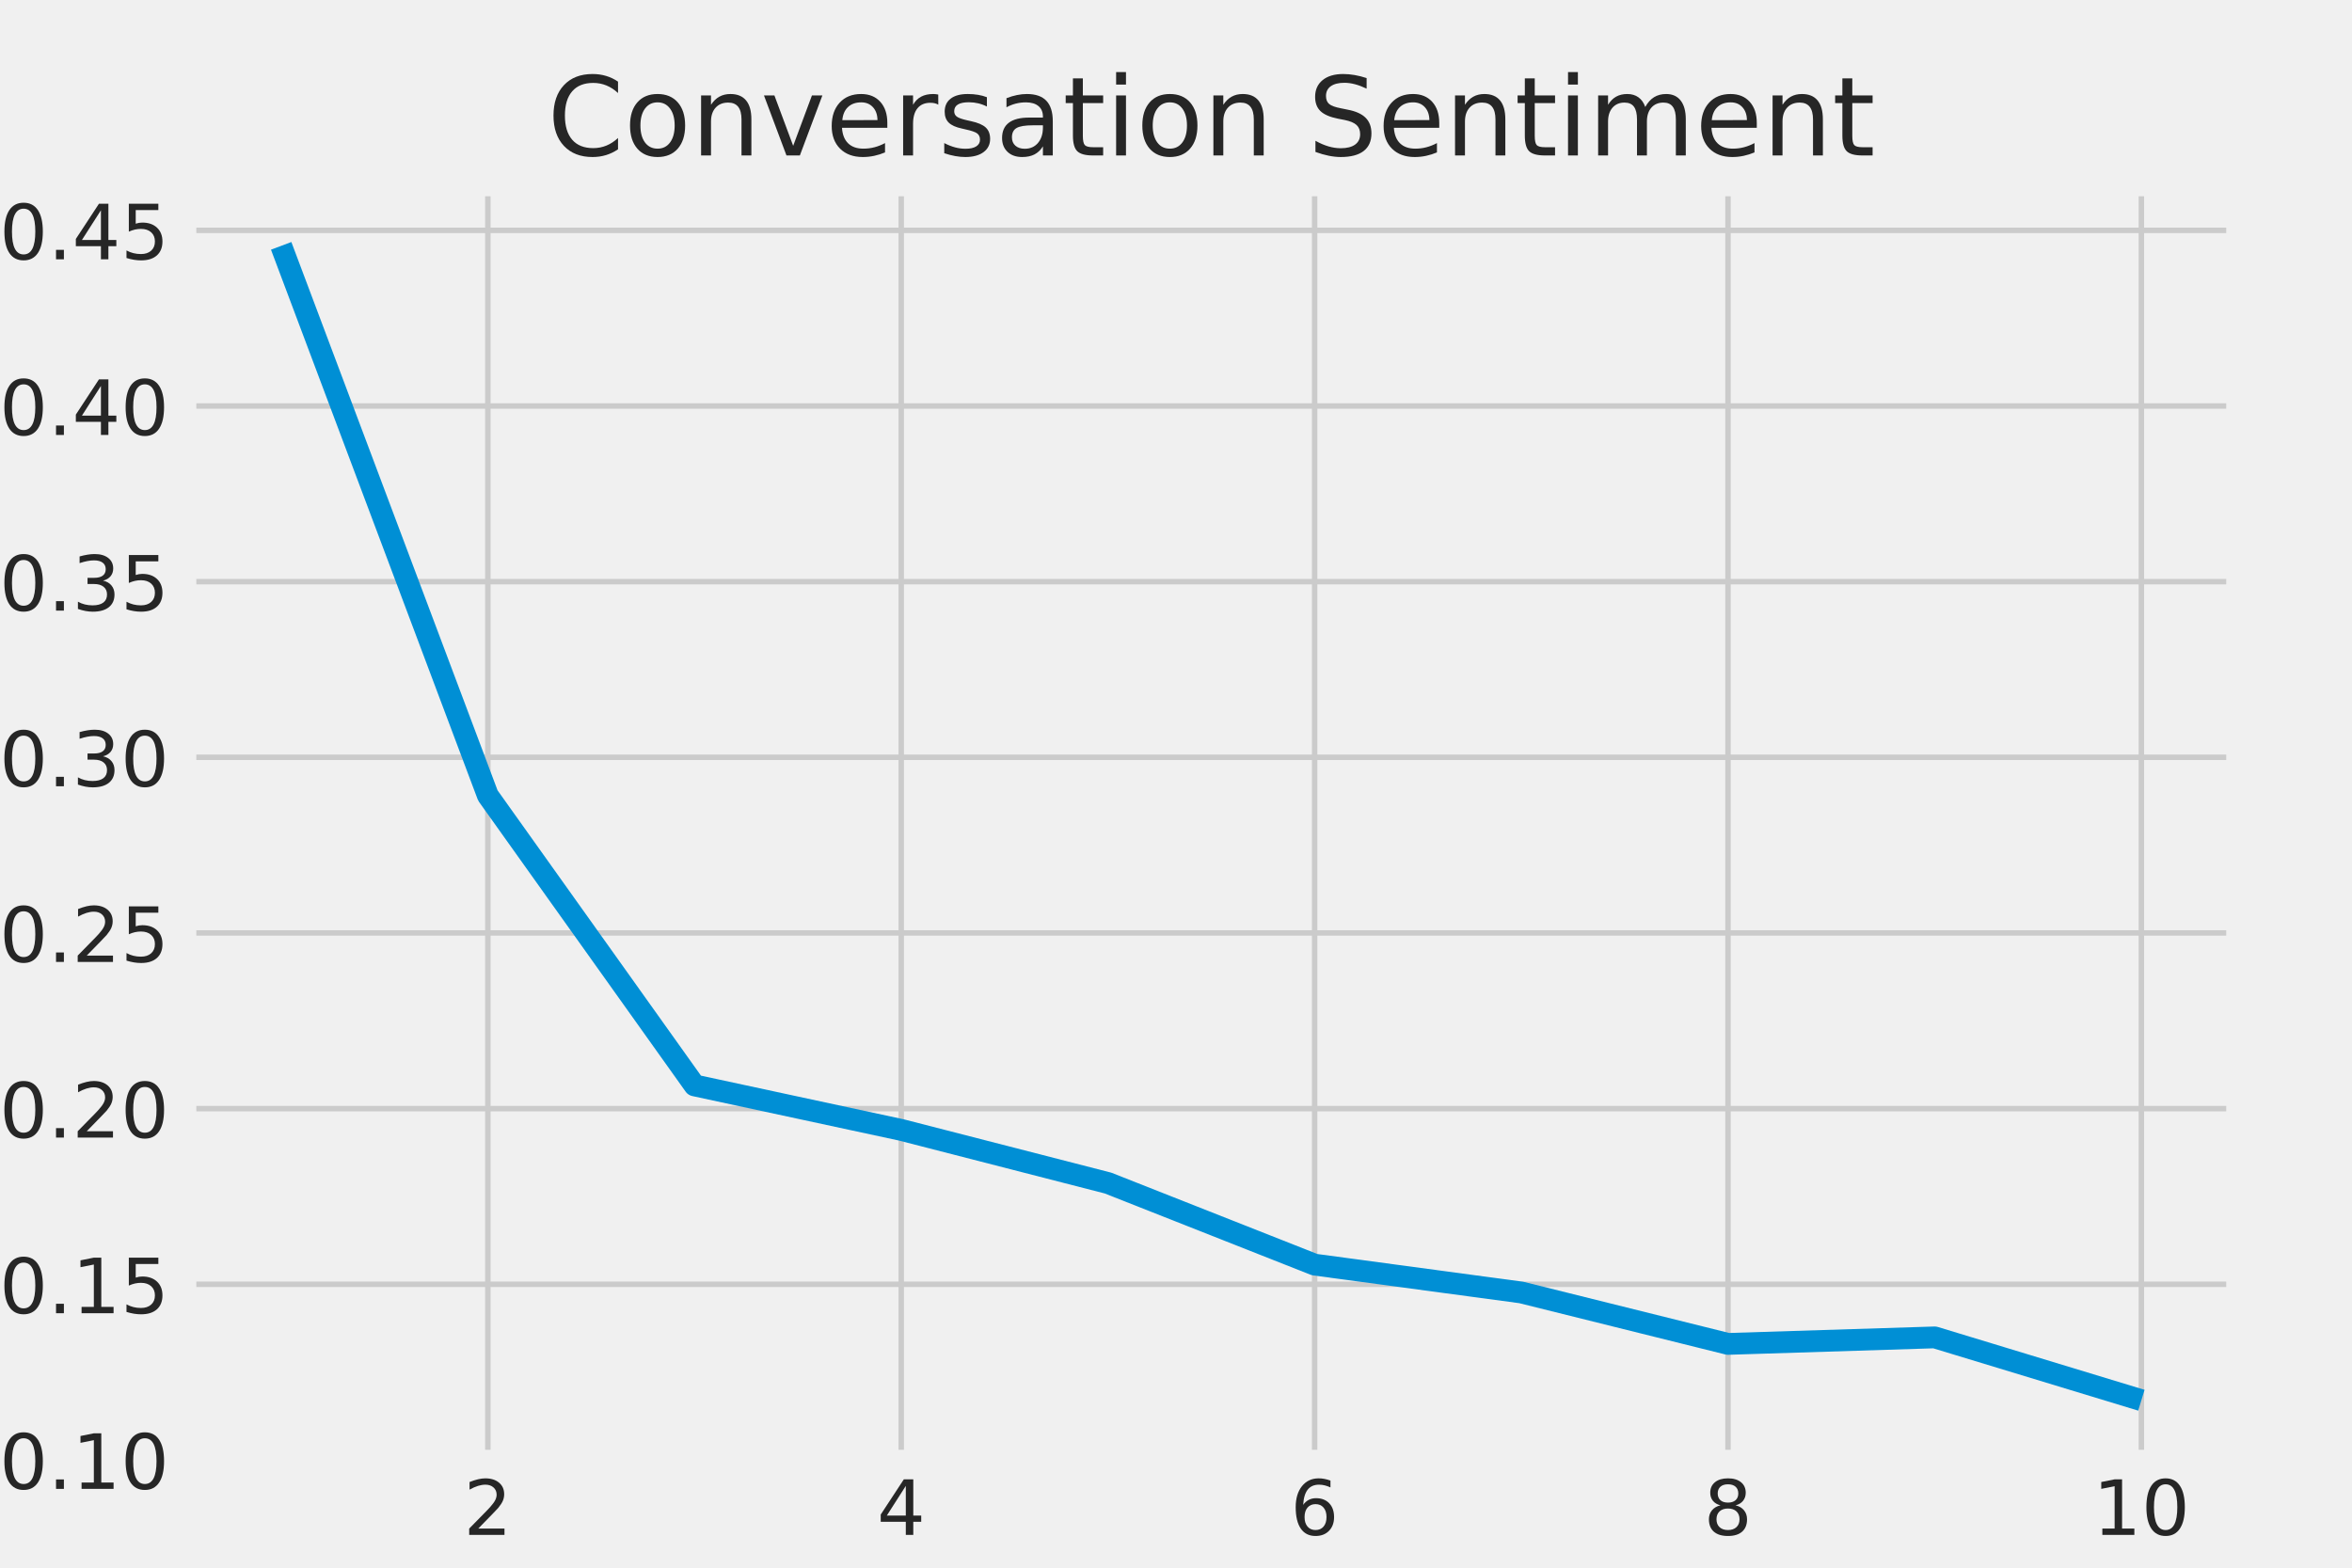
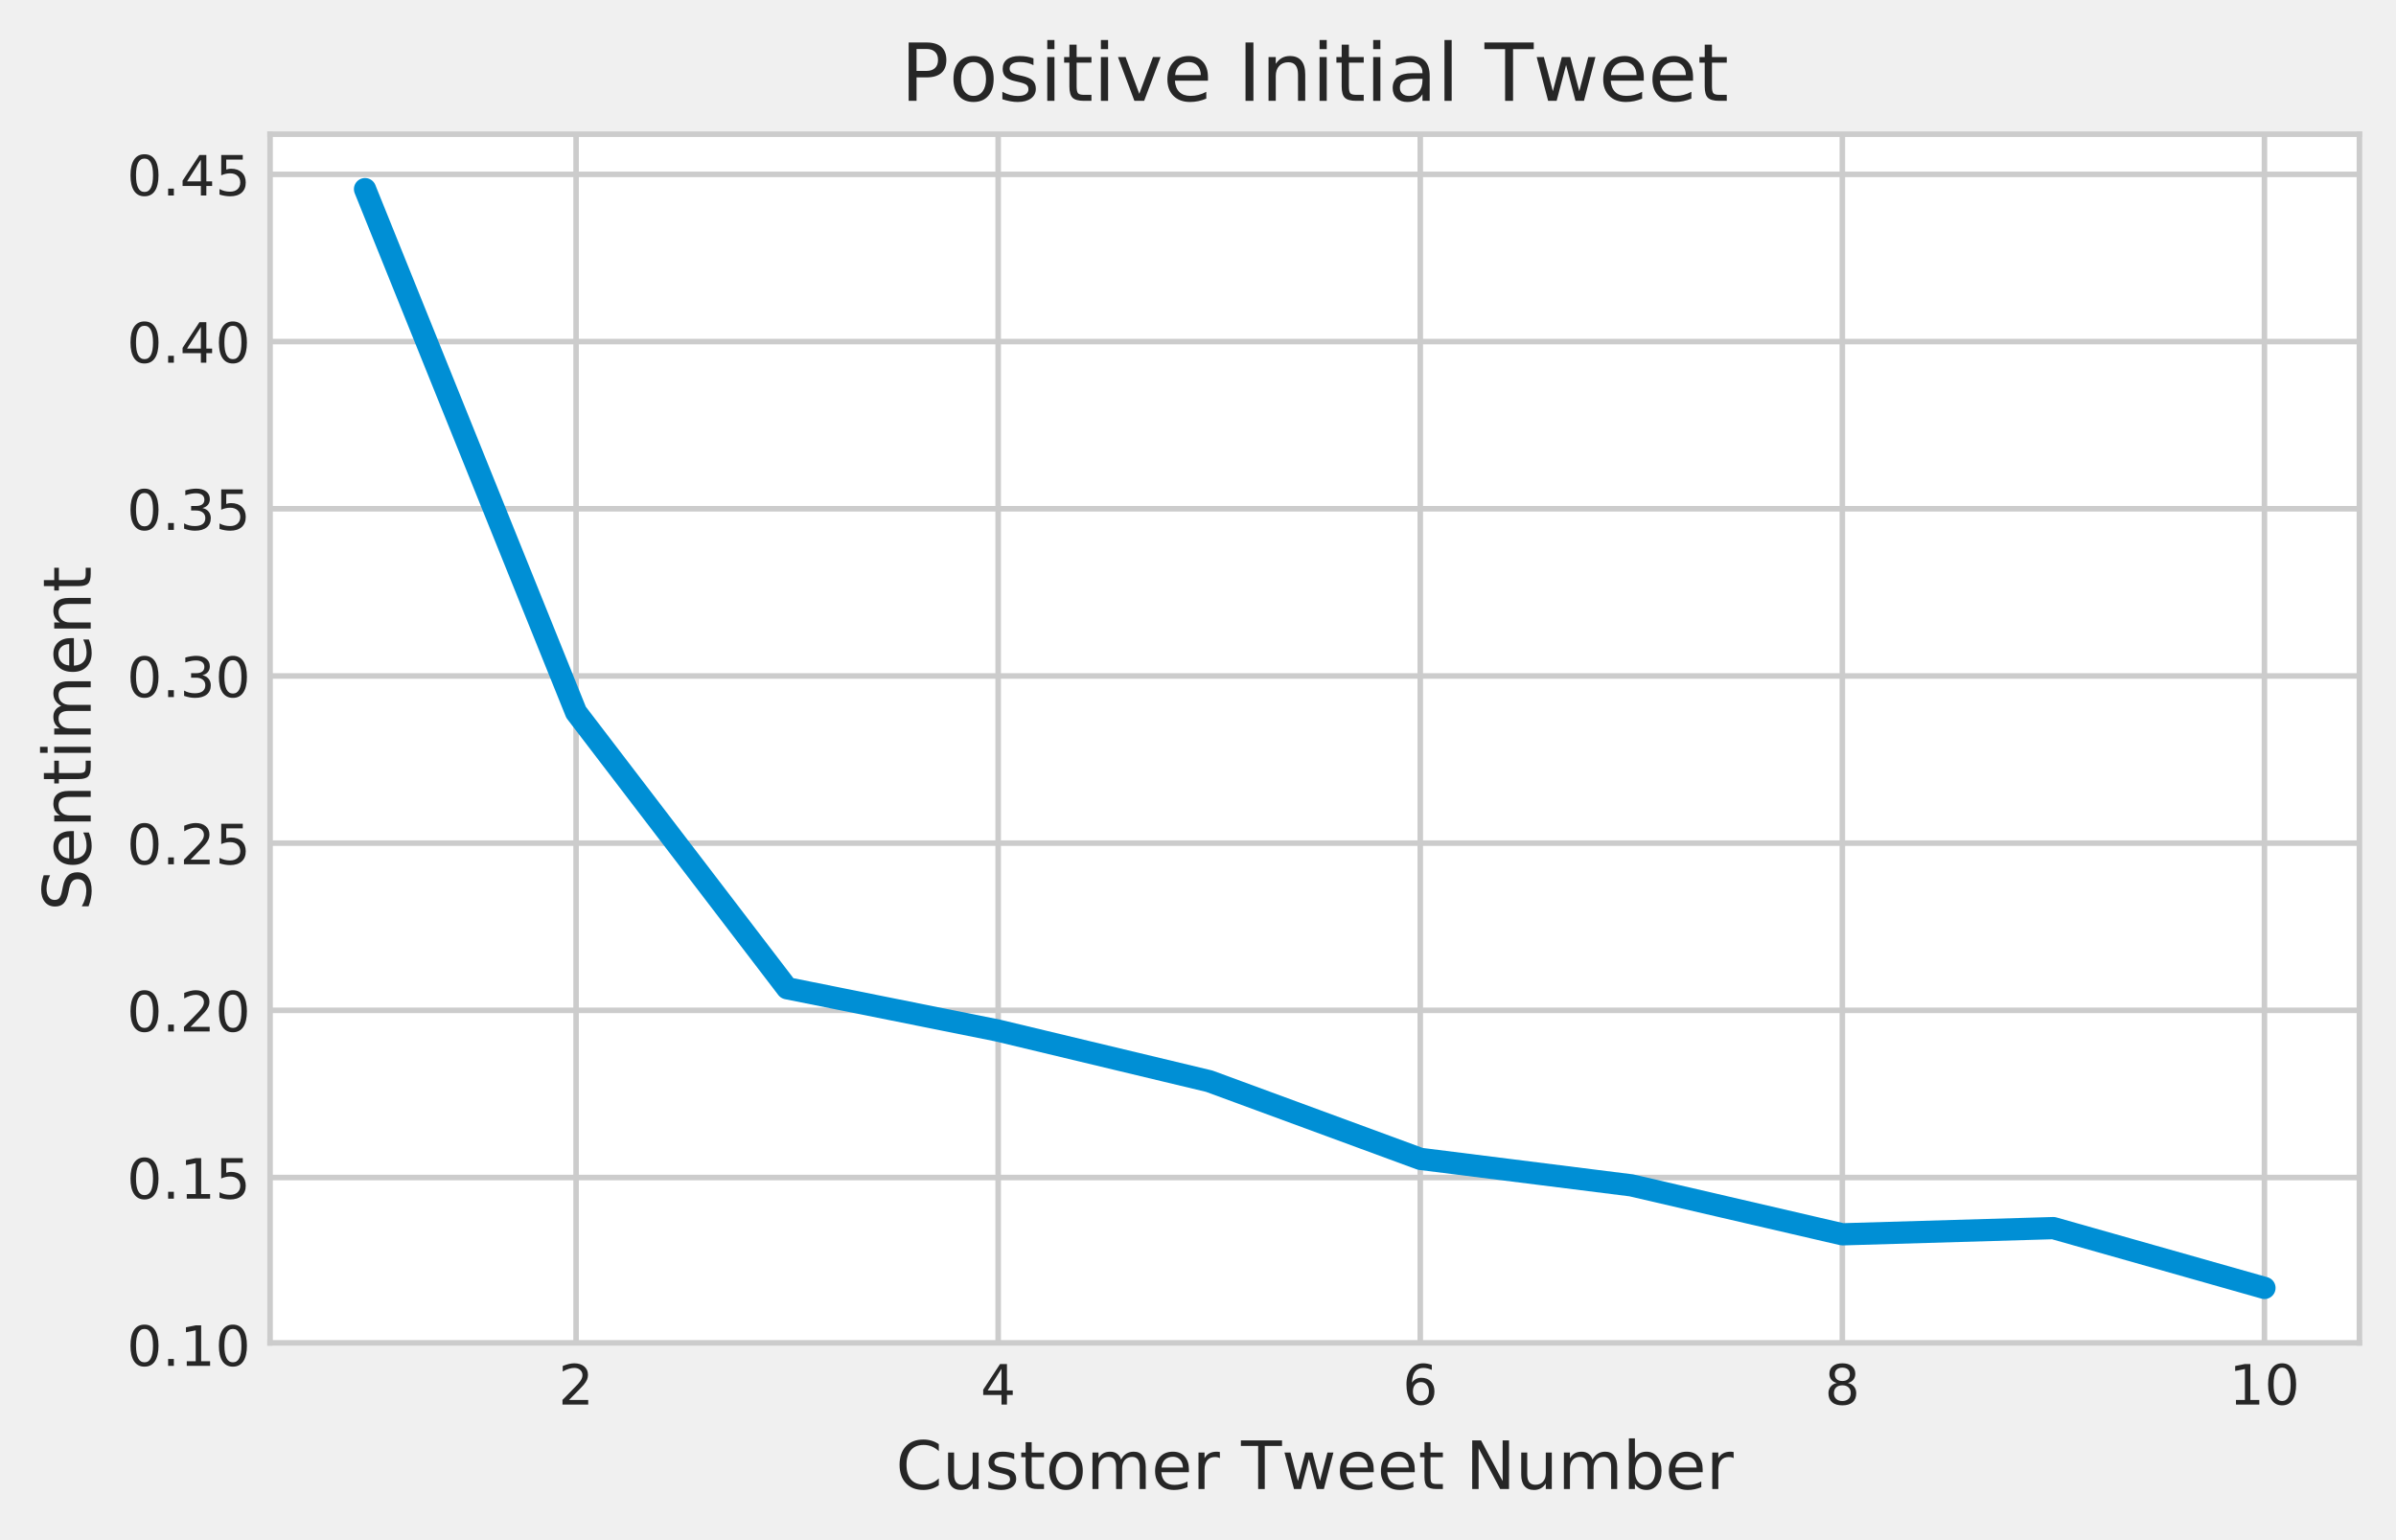
- <svg xmlns="http://www.w3.org/2000/svg" xmlns:xlink="http://www.w3.org/1999/xlink" height="288pt" version="1.1" viewBox="0 0 432 288" width="432pt">
+ <svg xmlns="http://www.w3.org/2000/svg" xmlns:xlink="http://www.w3.org/1999/xlink" height="277pt" version="1.1" viewBox="0 0 431 277" width="431pt">
  <defs>
    <style type="text/css">
*{stroke-linecap:butt;stroke-linejoin:round;}
  </style>
  </defs>
  <g id="figure_1">
    <g id="patch_1">
-       <path d="M 0 288  L 432 288  L 432 0  L 0 0  z " style="fill:#f0f0f0;" />
+       <path d="M 0 277.574  L 431.619 277.574  L 431.619 0  L 0 0  z " style="fill:#f0f0f0;" />
    </g>
    <g id="axes_1">
      <g id="patch_2">
-         <path d="M 34.56 267.84  L 410.4 267.84  L 410.4 34.56  L 34.56 34.56  z " style="fill:#f0f0f0;" />
+         <path d="M 48.579 241.582  L 424.419 241.582  L 424.419 24.142  L 48.579 24.142  z " style="fill:#ffffff;" />
      </g>
      <g id="matplotlib.axis_1">
        <g id="xtick_1">
          <g id="line2d_1">
-             <path clip-path="url(#pa20e34d460)" d="M 89.607 267.84  L 89.607 34.56  " style="fill:none;stroke:#cbcbcb;" />
+             <path clip-path="url(#p6f515c29f2)" d="M 103.627 241.582  L 103.627 24.142  " style="fill:none;stroke:#cccccc;stroke-linecap:round;" />
          </g>
          <g id="line2d_2" />
          <g id="text_1">
            <defs>
              <path d="M 19.188 8.297  L 53.609 8.297  L 53.609 0  L 7.328 0  L 7.328 8.297  Q 12.938 14.109 22.625 23.891  Q 32.328 33.688 34.812 36.531  Q 39.547 41.844 41.422 45.531  Q 43.312 49.219 43.312 52.781  Q 43.312 58.594 39.234 62.25  Q 35.156 65.922 28.609 65.922  Q 23.969 65.922 18.812 64.312  Q 13.672 62.703 7.812 59.422  L 7.812 69.391  Q 13.766 71.781 18.938 73  Q 24.125 74.219 28.422 74.219  Q 39.75 74.219 46.484 68.547  Q 53.219 62.891 53.219 53.422  Q 53.219 48.922 51.531 44.891  Q 49.859 40.875 45.406 35.406  Q 44.188 33.984 37.641 27.219  Q 31.109 20.453 19.188 8.297  z " id="DejaVuSans-32" />
            </defs>
-             <g style="fill:#262626;" transform="translate(85.15352 281.9778)scale(0.14 -0.14)">
+             <g style="fill:#262626;" transform="translate(100.4454 252.6802)scale(0.1 -0.1)">
              <use xlink:href="#DejaVuSans-32" />
            </g>
          </g>
        </g>
        <g id="xtick_2">
          <g id="line2d_3">
-             <path clip-path="url(#pa20e34d460)" d="M 165.535 267.84  L 165.535 34.56  " style="fill:none;stroke:#cbcbcb;" />
+             <path clip-path="url(#p6f515c29f2)" d="M 179.554 241.582  L 179.554 24.142  " style="fill:none;stroke:#cccccc;stroke-linecap:round;" />
          </g>
          <g id="line2d_4" />
          <g id="text_2">
            <defs>
              <path d="M 37.797 64.312  L 12.891 25.391  L 37.797 25.391  z M 35.203 72.906  L 47.609 72.906  L 47.609 25.391  L 58.016 25.391  L 58.016 17.188  L 47.609 17.188  L 47.609 0  L 37.797 0  L 37.797 17.188  L 4.891 17.188  L 4.891 26.703  z " id="DejaVuSans-34" />
            </defs>
-             <g style="fill:#262626;" transform="translate(161.0808 281.9778)scale(0.14 -0.14)">
+             <g style="fill:#262626;" transform="translate(176.3727 252.6802)scale(0.1 -0.1)">
              <use xlink:href="#DejaVuSans-34" />
            </g>
          </g>
        </g>
        <g id="xtick_3">
          <g id="line2d_5">
-             <path clip-path="url(#pa20e34d460)" d="M 241.462 267.84  L 241.462 34.56  " style="fill:none;stroke:#cbcbcb;" />
+             <path clip-path="url(#p6f515c29f2)" d="M 255.481 241.582  L 255.481 24.142  " style="fill:none;stroke:#cccccc;stroke-linecap:round;" />
          </g>
          <g id="line2d_6" />
          <g id="text_3">
            <defs>
              <path d="M 33.016 40.375  Q 26.375 40.375 22.484 35.828  Q 18.609 31.297 18.609 23.391  Q 18.609 15.531 22.484 10.953  Q 26.375 6.391 33.016 6.391  Q 39.656 6.391 43.531 10.953  Q 47.406 15.531 47.406 23.391  Q 47.406 31.297 43.531 35.828  Q 39.656 40.375 33.016 40.375  z M 52.594 71.297  L 52.594 62.312  Q 48.875 64.062 45.094 64.984  Q 41.312 65.922 37.594 65.922  Q 27.828 65.922 22.672 59.328  Q 17.531 52.734 16.797 39.406  Q 19.672 43.656 24.016 45.922  Q 28.375 48.188 33.594 48.188  Q 44.578 48.188 50.953 41.516  Q 57.328 34.859 57.328 23.391  Q 57.328 12.156 50.688 5.359  Q 44.047 -1.422 33.016 -1.422  Q 20.359 -1.422 13.672 8.266  Q 6.984 17.969 6.984 36.375  Q 6.984 53.656 15.188 63.938  Q 23.391 74.219 37.203 74.219  Q 40.922 74.219 44.703 73.484  Q 48.484 72.75 52.594 71.297  z " id="DejaVuSans-36" />
            </defs>
-             <g style="fill:#262626;" transform="translate(237.0081 281.9778)scale(0.14 -0.14)">
+             <g style="fill:#262626;" transform="translate(252.2999 252.6802)scale(0.1 -0.1)">
              <use xlink:href="#DejaVuSans-36" />
            </g>
          </g>
        </g>
        <g id="xtick_4">
          <g id="line2d_7">
-             <path clip-path="url(#pa20e34d460)" d="M 317.389 267.84  L 317.389 34.56  " style="fill:none;stroke:#cbcbcb;" />
+             <path clip-path="url(#p6f515c29f2)" d="M 331.408 241.582  L 331.408 24.142  " style="fill:none;stroke:#cccccc;stroke-linecap:round;" />
          </g>
          <g id="line2d_8" />
          <g id="text_4">
            <defs>
              <path d="M 31.781 34.625  Q 24.75 34.625 20.719 30.859  Q 16.703 27.094 16.703 20.516  Q 16.703 13.922 20.719 10.156  Q 24.75 6.391 31.781 6.391  Q 38.812 6.391 42.859 10.172  Q 46.922 13.969 46.922 20.516  Q 46.922 27.094 42.891 30.859  Q 38.875 34.625 31.781 34.625  z M 21.922 38.812  Q 15.578 40.375 12.031 44.719  Q 8.5 49.078 8.5 55.328  Q 8.5 64.062 14.719 69.141  Q 20.953 74.219 31.781 74.219  Q 42.672 74.219 48.875 69.141  Q 55.078 64.062 55.078 55.328  Q 55.078 49.078 51.531 44.719  Q 48 40.375 41.703 38.812  Q 48.828 37.156 52.797 32.312  Q 56.781 27.484 56.781 20.516  Q 56.781 9.906 50.312 4.234  Q 43.844 -1.422 31.781 -1.422  Q 19.734 -1.422 13.25 4.234  Q 6.781 9.906 6.781 20.516  Q 6.781 27.484 10.781 32.312  Q 14.797 37.156 21.922 38.812  z M 18.312 54.391  Q 18.312 48.734 21.844 45.562  Q 25.391 42.391 31.781 42.391  Q 38.141 42.391 41.719 45.562  Q 45.312 48.734 45.312 54.391  Q 45.312 60.062 41.719 63.234  Q 38.141 66.406 31.781 66.406  Q 25.391 66.406 21.844 63.234  Q 18.312 60.062 18.312 54.391  z " id="DejaVuSans-38" />
            </defs>
-             <g style="fill:#262626;" transform="translate(312.9353 281.9778)scale(0.14 -0.14)">
+             <g style="fill:#262626;" transform="translate(328.2272 252.6802)scale(0.1 -0.1)">
              <use xlink:href="#DejaVuSans-38" />
            </g>
          </g>
        </g>
        <g id="xtick_5">
          <g id="line2d_9">
-             <path clip-path="url(#pa20e34d460)" d="M 393.316 267.84  L 393.316 34.56  " style="fill:none;stroke:#cbcbcb;" />
+             <path clip-path="url(#p6f515c29f2)" d="M 407.336 241.582  L 407.336 24.142  " style="fill:none;stroke:#cccccc;stroke-linecap:round;" />
          </g>
          <g id="line2d_10" />
          <g id="text_5">
            <defs>
              <path d="M 12.406 8.297  L 28.516 8.297  L 28.516 63.922  L 10.984 60.406  L 10.984 69.391  L 28.422 72.906  L 38.281 72.906  L 38.281 8.297  L 54.391 8.297  L 54.391 0  L 12.406 0  z " id="DejaVuSans-31" />
              <path d="M 31.781 66.406  Q 24.172 66.406 20.328 58.906  Q 16.5 51.422 16.5 36.375  Q 16.5 21.391 20.328 13.891  Q 24.172 6.391 31.781 6.391  Q 39.453 6.391 43.281 13.891  Q 47.125 21.391 47.125 36.375  Q 47.125 51.422 43.281 58.906  Q 39.453 66.406 31.781 66.406  z M 31.781 74.219  Q 44.047 74.219 50.516 64.516  Q 56.984 54.828 56.984 36.375  Q 56.984 17.969 50.516 8.266  Q 44.047 -1.422 31.781 -1.422  Q 19.531 -1.422 13.062 8.266  Q 6.594 17.969 6.594 36.375  Q 6.594 54.828 13.062 64.516  Q 19.531 74.219 31.781 74.219  z " id="DejaVuSans-30" />
            </defs>
-             <g style="fill:#262626;" transform="translate(384.4089 281.9778)scale(0.14 -0.14)">
+             <g style="fill:#262626;" transform="translate(400.9732 252.6802)scale(0.1 -0.1)">
              <use xlink:href="#DejaVuSans-31" />
              <use x="63.623" xlink:href="#DejaVuSans-30" />
            </g>
          </g>
        </g>
        <g id="text_6">
          <defs>
            <path d="M 64.406 67.281  L 64.406 56.891  Q 59.422 61.531 53.781 63.812  Q 48.141 66.109 41.797 66.109  Q 29.297 66.109 22.656 58.469  Q 16.016 50.828 16.016 36.375  Q 16.016 21.969 22.656 14.328  Q 29.297 6.688 41.797 6.688  Q 48.141 6.688 53.781 8.984  Q 59.422 11.281 64.406 15.922  L 64.406 5.609  Q 59.234 2.094 53.438 0.328  Q 47.656 -1.422 41.219 -1.422  Q 24.656 -1.422 15.125 8.703  Q 5.609 18.844 5.609 36.375  Q 5.609 53.953 15.125 64.078  Q 24.656 74.219 41.219 74.219  Q 47.75 74.219 53.531 72.484  Q 59.328 70.75 64.406 67.281  z " id="DejaVuSans-43" />
            <path d="M 8.5 21.578  L 8.5 54.688  L 17.484 54.688  L 17.484 21.922  Q 17.484 14.156 20.5 10.266  Q 23.531 6.391 29.594 6.391  Q 36.859 6.391 41.078 11.031  Q 45.312 15.672 45.312 23.688  L 45.312 54.688  L 54.297 54.688  L 54.297 0  L 45.312 0  L 45.312 8.406  Q 42.047 3.422 37.719 1  Q 33.406 -1.422 27.688 -1.422  Q 18.266 -1.422 13.375 4.438  Q 8.5 10.297 8.5 21.578  z M 31.109 56  z " id="DejaVuSans-75" />
            <path d="M 44.281 53.078  L 44.281 44.578  Q 40.484 46.531 36.375 47.5  Q 32.281 48.484 27.875 48.484  Q 21.188 48.484 17.844 46.438  Q 14.5 44.391 14.5 40.281  Q 14.5 37.156 16.891 35.375  Q 19.281 33.594 26.516 31.984  L 29.594 31.297  Q 39.156 29.25 43.188 25.516  Q 47.219 21.781 47.219 15.094  Q 47.219 7.469 41.188 3.016  Q 35.156 -1.422 24.609 -1.422  Q 20.219 -1.422 15.453 -0.562  Q 10.688 0.297 5.422 2  L 5.422 11.281  Q 10.406 8.688 15.234 7.391  Q 20.062 6.109 24.812 6.109  Q 31.156 6.109 34.562 8.281  Q 37.984 10.453 37.984 14.406  Q 37.984 18.062 35.516 20.016  Q 33.062 21.969 24.703 23.781  L 21.578 24.516  Q 13.234 26.266 9.516 29.906  Q 5.812 33.547 5.812 39.891  Q 5.812 47.609 11.281 51.797  Q 16.75 56 26.812 56  Q 31.781 56 36.172 55.266  Q 40.578 54.547 44.281 53.078  z " id="DejaVuSans-73" />
            <path d="M 18.312 70.219  L 18.312 54.688  L 36.812 54.688  L 36.812 47.703  L 18.312 47.703  L 18.312 18.016  Q 18.312 11.328 20.141 9.422  Q 21.969 7.516 27.594 7.516  L 36.812 7.516  L 36.812 0  L 27.594 0  Q 17.188 0 13.234 3.875  Q 9.281 7.766 9.281 18.016  L 9.281 47.703  L 2.688 47.703  L 2.688 54.688  L 9.281 54.688  L 9.281 70.219  z " id="DejaVuSans-74" />
            <path d="M 30.609 48.391  Q 23.391 48.391 19.188 42.75  Q 14.984 37.109 14.984 27.297  Q 14.984 17.484 19.156 11.844  Q 23.344 6.203 30.609 6.203  Q 37.797 6.203 41.984 11.859  Q 46.188 17.531 46.188 27.297  Q 46.188 37.016 41.984 42.703  Q 37.797 48.391 30.609 48.391  z M 30.609 56  Q 42.328 56 49.016 48.375  Q 55.719 40.766 55.719 27.297  Q 55.719 13.875 49.016 6.219  Q 42.328 -1.422 30.609 -1.422  Q 18.844 -1.422 12.172 6.219  Q 5.516 13.875 5.516 27.297  Q 5.516 40.766 12.172 48.375  Q 18.844 56 30.609 56  z " id="DejaVuSans-6f" />
            <path d="M 52 44.188  Q 55.375 50.25 60.062 53.125  Q 64.75 56 71.094 56  Q 79.641 56 84.281 50.016  Q 88.922 44.047 88.922 33.016  L 88.922 0  L 79.891 0  L 79.891 32.719  Q 79.891 40.578 77.094 44.375  Q 74.312 48.188 68.609 48.188  Q 61.625 48.188 57.562 43.547  Q 53.516 38.922 53.516 30.906  L 53.516 0  L 44.484 0  L 44.484 32.719  Q 44.484 40.625 41.703 44.406  Q 38.922 48.188 33.109 48.188  Q 26.219 48.188 22.156 43.531  Q 18.109 38.875 18.109 30.906  L 18.109 0  L 9.078 0  L 9.078 54.688  L 18.109 54.688  L 18.109 46.188  Q 21.188 51.219 25.484 53.609  Q 29.781 56 35.688 56  Q 41.656 56 45.828 52.969  Q 50 49.953 52 44.188  z " id="DejaVuSans-6d" />
            <path d="M 56.203 29.594  L 56.203 25.203  L 14.891 25.203  Q 15.484 15.922 20.484 11.062  Q 25.484 6.203 34.422 6.203  Q 39.594 6.203 44.453 7.469  Q 49.312 8.734 54.109 11.281  L 54.109 2.781  Q 49.266 0.734 44.188 -0.344  Q 39.109 -1.422 33.891 -1.422  Q 20.797 -1.422 13.156 6.188  Q 5.516 13.812 5.516 26.812  Q 5.516 40.234 12.766 48.109  Q 20.016 56 32.328 56  Q 43.359 56 49.781 48.891  Q 56.203 41.797 56.203 29.594  z M 47.219 32.234  Q 47.125 39.594 43.094 43.984  Q 39.062 48.391 32.422 48.391  Q 24.906 48.391 20.391 44.141  Q 15.875 39.891 15.188 32.172  z " id="DejaVuSans-65" />
            <path d="M 41.109 46.297  Q 39.594 47.172 37.812 47.578  Q 36.031 48 33.891 48  Q 26.266 48 22.188 43.047  Q 18.109 38.094 18.109 28.812  L 18.109 0  L 9.078 0  L 9.078 54.688  L 18.109 54.688  L 18.109 46.188  Q 20.953 51.172 25.484 53.578  Q 30.031 56 36.531 56  Q 37.453 56 38.578 55.875  Q 39.703 55.766 41.062 55.516  z " id="DejaVuSans-72" />
            <path id="DejaVuSans-20" />
            <path d="M -0.297 72.906  L 61.375 72.906  L 61.375 64.594  L 35.5 64.594  L 35.5 0  L 25.594 0  L 25.594 64.594  L -0.297 64.594  z " id="DejaVuSans-54" />
            <path d="M 4.203 54.688  L 13.188 54.688  L 24.422 12.016  L 35.594 54.688  L 46.188 54.688  L 57.422 12.016  L 68.609 54.688  L 77.594 54.688  L 63.281 0  L 52.688 0  L 40.922 44.828  L 29.109 0  L 18.5 0  z " id="DejaVuSans-77" />
            <path d="M 9.812 72.906  L 23.094 72.906  L 55.422 11.922  L 55.422 72.906  L 64.984 72.906  L 64.984 0  L 51.703 0  L 19.391 60.984  L 19.391 0  L 9.812 0  z " id="DejaVuSans-4e" />
            <path d="M 48.688 27.297  Q 48.688 37.203 44.609 42.844  Q 40.531 48.484 33.406 48.484  Q 26.266 48.484 22.188 42.844  Q 18.109 37.203 18.109 27.297  Q 18.109 17.391 22.188 11.75  Q 26.266 6.109 33.406 6.109  Q 40.531 6.109 44.609 11.75  Q 48.688 17.391 48.688 27.297  z M 18.109 46.391  Q 20.953 51.266 25.266 53.625  Q 29.594 56 35.594 56  Q 45.562 56 51.781 48.094  Q 58.016 40.188 58.016 27.297  Q 58.016 14.406 51.781 6.484  Q 45.562 -1.422 35.594 -1.422  Q 29.594 -1.422 25.266 0.953  Q 20.953 3.328 18.109 8.203  L 18.109 0  L 9.078 0  L 9.078 75.984  L 18.109 75.984  z " id="DejaVuSans-62" />
          </defs>
-           <g style="fill:#262626;" transform="translate(116.9852 301.6547)scale(0.168 -0.168)">
+           <g style="fill:#262626;" transform="translate(161.1459 267.878)scale(0.12 -0.12)">
            <use xlink:href="#DejaVuSans-43" />
            <use x="69.824" xlink:href="#DejaVuSans-75" />
            <use x="133.203" xlink:href="#DejaVuSans-73" />
            <use x="185.303" xlink:href="#DejaVuSans-74" />
            <use x="224.512" xlink:href="#DejaVuSans-6f" />
            <use x="285.693" xlink:href="#DejaVuSans-6d" />
            <use x="383.105" xlink:href="#DejaVuSans-65" />
            <use x="444.629" xlink:href="#DejaVuSans-72" />
            <use x="485.742" xlink:href="#DejaVuSans-20" />
            <use x="517.529" xlink:href="#DejaVuSans-54" />
            <use x="578.363" xlink:href="#DejaVuSans-77" />
            <use x="660.15" xlink:href="#DejaVuSans-65" />
            <use x="721.674" xlink:href="#DejaVuSans-65" />
            <use x="783.197" xlink:href="#DejaVuSans-74" />
            <use x="822.406" xlink:href="#DejaVuSans-20" />
            <use x="854.193" xlink:href="#DejaVuSans-4e" />
            <use x="928.998" xlink:href="#DejaVuSans-75" />
            <use x="992.377" xlink:href="#DejaVuSans-6d" />
            <use x="1089.789" xlink:href="#DejaVuSans-62" />
            <use x="1153.266" xlink:href="#DejaVuSans-65" />
            <use x="1214.789" xlink:href="#DejaVuSans-72" />
          </g>
        </g>
      </g>
      <g id="matplotlib.axis_2">
        <g id="ytick_1">
          <g id="line2d_11">
-             <path clip-path="url(#pa20e34d460)" d="M 34.56 268.203  L 410.4 268.203  " style="fill:none;stroke:#cbcbcb;" />
+             <path clip-path="url(#p6f515c29f2)" d="M 48.579 241.92  L 424.419 241.92  " style="fill:none;stroke:#cccccc;stroke-linecap:round;" />
          </g>
          <g id="line2d_12" />
          <g id="text_7">
            <defs>
              <path d="M 10.688 12.406  L 21 12.406  L 21 0  L 10.688 0  z " id="DejaVuSans-2e" />
            </defs>
-             <g style="fill:#262626;" transform="translate(-0.111875 273.522)scale(0.14 -0.14)">
+             <g style="fill:#262626;" transform="translate(22.81375 245.7194)scale(0.1 -0.1)">
              <use xlink:href="#DejaVuSans-30" />
              <use x="63.623" xlink:href="#DejaVuSans-2e" />
              <use x="95.41" xlink:href="#DejaVuSans-31" />
              <use x="159.033" xlink:href="#DejaVuSans-30" />
            </g>
          </g>
        </g>
        <g id="ytick_2">
          <g id="line2d_13">
-             <path clip-path="url(#pa20e34d460)" d="M 34.56 235.934  L 410.4 235.934  " style="fill:none;stroke:#cbcbcb;" />
+             <path clip-path="url(#p6f515c29f2)" d="M 48.579 211.842  L 424.419 211.842  " style="fill:none;stroke:#cccccc;stroke-linecap:round;" />
          </g>
          <g id="line2d_14" />
          <g id="text_8">
            <defs>
              <path d="M 10.797 72.906  L 49.516 72.906  L 49.516 64.594  L 19.828 64.594  L 19.828 46.734  Q 21.969 47.469 24.109 47.828  Q 26.266 48.188 28.422 48.188  Q 40.625 48.188 47.75 41.5  Q 54.891 34.812 54.891 23.391  Q 54.891 11.625 47.562 5.094  Q 40.234 -1.422 26.906 -1.422  Q 22.312 -1.422 17.547 -0.641  Q 12.797 0.141 7.719 1.703  L 7.719 11.625  Q 12.109 9.234 16.797 8.062  Q 21.484 6.891 26.703 6.891  Q 35.156 6.891 40.078 11.328  Q 45.016 15.766 45.016 23.391  Q 45.016 31 40.078 35.438  Q 35.156 39.891 26.703 39.891  Q 22.75 39.891 18.812 39.016  Q 14.891 38.141 10.797 36.281  z " id="DejaVuSans-35" />
            </defs>
-             <g style="fill:#262626;" transform="translate(-0.111875 241.2526)scale(0.14 -0.14)">
+             <g style="fill:#262626;" transform="translate(22.81375 215.6412)scale(0.1 -0.1)">
              <use xlink:href="#DejaVuSans-30" />
              <use x="63.623" xlink:href="#DejaVuSans-2e" />
              <use x="95.41" xlink:href="#DejaVuSans-31" />
              <use x="159.033" xlink:href="#DejaVuSans-35" />
            </g>
          </g>
        </g>
        <g id="ytick_3">
          <g id="line2d_15">
-             <path clip-path="url(#pa20e34d460)" d="M 34.56 203.664  L 410.4 203.664  " style="fill:none;stroke:#cbcbcb;" />
+             <path clip-path="url(#p6f515c29f2)" d="M 48.579 181.764  L 424.419 181.764  " style="fill:none;stroke:#cccccc;stroke-linecap:round;" />
          </g>
          <g id="line2d_16" />
          <g id="text_9">
-             <g style="fill:#262626;" transform="translate(-0.111875 208.9832)scale(0.14 -0.14)">
+             <g style="fill:#262626;" transform="translate(22.81375 185.5629)scale(0.1 -0.1)">
              <use xlink:href="#DejaVuSans-30" />
              <use x="63.623" xlink:href="#DejaVuSans-2e" />
              <use x="95.41" xlink:href="#DejaVuSans-32" />
              <use x="159.033" xlink:href="#DejaVuSans-30" />
            </g>
          </g>
        </g>
        <g id="ytick_4">
          <g id="line2d_17">
-             <path clip-path="url(#pa20e34d460)" d="M 34.56 171.395  L 410.4 171.395  " style="fill:none;stroke:#cbcbcb;" />
+             <path clip-path="url(#p6f515c29f2)" d="M 48.579 151.685  L 424.419 151.685  " style="fill:none;stroke:#cccccc;stroke-linecap:round;" />
          </g>
          <g id="line2d_18" />
          <g id="text_10">
-             <g style="fill:#262626;" transform="translate(-0.111875 176.7138)scale(0.14 -0.14)">
+             <g style="fill:#262626;" transform="translate(22.81375 155.4846)scale(0.1 -0.1)">
              <use xlink:href="#DejaVuSans-30" />
              <use x="63.623" xlink:href="#DejaVuSans-2e" />
              <use x="95.41" xlink:href="#DejaVuSans-32" />
              <use x="159.033" xlink:href="#DejaVuSans-35" />
            </g>
          </g>
        </g>
        <g id="ytick_5">
          <g id="line2d_19">
-             <path clip-path="url(#pa20e34d460)" d="M 34.56 139.125  L 410.4 139.125  " style="fill:none;stroke:#cbcbcb;" />
+             <path clip-path="url(#p6f515c29f2)" d="M 48.579 121.607  L 424.419 121.607  " style="fill:none;stroke:#cccccc;stroke-linecap:round;" />
          </g>
          <g id="line2d_20" />
          <g id="text_11">
            <defs>
              <path d="M 40.578 39.312  Q 47.656 37.797 51.625 33  Q 55.609 28.219 55.609 21.188  Q 55.609 10.406 48.188 4.484  Q 40.766 -1.422 27.094 -1.422  Q 22.516 -1.422 17.656 -0.516  Q 12.797 0.391 7.625 2.203  L 7.625 11.719  Q 11.719 9.328 16.594 8.109  Q 21.484 6.891 26.812 6.891  Q 36.078 6.891 40.938 10.547  Q 45.797 14.203 45.797 21.188  Q 45.797 27.641 41.281 31.266  Q 36.766 34.906 28.719 34.906  L 20.219 34.906  L 20.219 43.016  L 29.109 43.016  Q 36.375 43.016 40.234 45.922  Q 44.094 48.828 44.094 54.297  Q 44.094 59.906 40.109 62.906  Q 36.141 65.922 28.719 65.922  Q 24.656 65.922 20.016 65.031  Q 15.375 64.156 9.812 62.312  L 9.812 71.094  Q 15.438 72.656 20.344 73.438  Q 25.25 74.219 29.594 74.219  Q 40.828 74.219 47.359 69.109  Q 53.906 64.016 53.906 55.328  Q 53.906 49.266 50.438 45.094  Q 46.969 40.922 40.578 39.312  z " id="DejaVuSans-33" />
            </defs>
-             <g style="fill:#262626;" transform="translate(-0.111875 144.4444)scale(0.14 -0.14)">
+             <g style="fill:#262626;" transform="translate(22.81375 125.4063)scale(0.1 -0.1)">
              <use xlink:href="#DejaVuSans-30" />
              <use x="63.623" xlink:href="#DejaVuSans-2e" />
              <use x="95.41" xlink:href="#DejaVuSans-33" />
              <use x="159.033" xlink:href="#DejaVuSans-30" />
            </g>
          </g>
        </g>
        <g id="ytick_6">
          <g id="line2d_21">
-             <path clip-path="url(#pa20e34d460)" d="M 34.56 106.856  L 410.4 106.856  " style="fill:none;stroke:#cbcbcb;" />
+             <path clip-path="url(#p6f515c29f2)" d="M 48.579 91.529  L 424.419 91.529  " style="fill:none;stroke:#cccccc;stroke-linecap:round;" />
          </g>
          <g id="line2d_22" />
          <g id="text_12">
-             <g style="fill:#262626;" transform="translate(-0.111875 112.175)scale(0.14 -0.14)">
+             <g style="fill:#262626;" transform="translate(22.81375 95.32804)scale(0.1 -0.1)">
              <use xlink:href="#DejaVuSans-30" />
              <use x="63.623" xlink:href="#DejaVuSans-2e" />
              <use x="95.41" xlink:href="#DejaVuSans-33" />
              <use x="159.033" xlink:href="#DejaVuSans-35" />
            </g>
          </g>
        </g>
        <g id="ytick_7">
          <g id="line2d_23">
-             <path clip-path="url(#pa20e34d460)" d="M 34.56 74.587  L 410.4 74.587  " style="fill:none;stroke:#cbcbcb;" />
+             <path clip-path="url(#p6f515c29f2)" d="M 48.579 61.451  L 424.419 61.451  " style="fill:none;stroke:#cccccc;stroke-linecap:round;" />
          </g>
          <g id="line2d_24" />
          <g id="text_13">
-             <g style="fill:#262626;" transform="translate(-0.111875 79.90556)scale(0.14 -0.14)">
+             <g style="fill:#262626;" transform="translate(22.81375 65.24976)scale(0.1 -0.1)">
              <use xlink:href="#DejaVuSans-30" />
              <use x="63.623" xlink:href="#DejaVuSans-2e" />
              <use x="95.41" xlink:href="#DejaVuSans-34" />
              <use x="159.033" xlink:href="#DejaVuSans-30" />
            </g>
          </g>
        </g>
        <g id="ytick_8">
          <g id="line2d_25">
-             <path clip-path="url(#pa20e34d460)" d="M 34.56 42.317  L 410.4 42.317  " style="fill:none;stroke:#cbcbcb;" />
+             <path clip-path="url(#p6f515c29f2)" d="M 48.579 31.372  L 424.419 31.372  " style="fill:none;stroke:#cccccc;stroke-linecap:round;" />
          </g>
          <g id="line2d_26" />
          <g id="text_14">
-             <g style="fill:#262626;" transform="translate(-0.111875 47.63614)scale(0.14 -0.14)">
+             <g style="fill:#262626;" transform="translate(22.81375 35.17148)scale(0.1 -0.1)">
              <use xlink:href="#DejaVuSans-30" />
              <use x="63.623" xlink:href="#DejaVuSans-2e" />
              <use x="95.41" xlink:href="#DejaVuSans-34" />
              <use x="159.033" xlink:href="#DejaVuSans-35" />
            </g>
          </g>
        </g>
        <g id="text_15">
          <defs>
            <path d="M 53.516 70.516  L 53.516 60.891  Q 47.906 63.578 42.922 64.891  Q 37.938 66.219 33.297 66.219  Q 25.25 66.219 20.875 63.094  Q 16.5 59.969 16.5 54.203  Q 16.5 49.359 19.406 46.891  Q 22.312 44.438 30.422 42.922  L 36.375 41.703  Q 47.406 39.594 52.656 34.297  Q 57.906 29 57.906 20.125  Q 57.906 9.516 50.797 4.047  Q 43.703 -1.422 29.984 -1.422  Q 24.812 -1.422 18.969 -0.25  Q 13.141 0.922 6.891 3.219  L 6.891 13.375  Q 12.891 10.016 18.656 8.297  Q 24.422 6.594 29.984 6.594  Q 38.422 6.594 43.016 9.906  Q 47.609 13.234 47.609 19.391  Q 47.609 24.75 44.312 27.781  Q 41.016 30.812 33.5 32.328  L 27.484 33.5  Q 16.453 35.688 11.516 40.375  Q 6.594 45.062 6.594 53.422  Q 6.594 63.094 13.406 68.656  Q 20.219 74.219 32.172 74.219  Q 37.312 74.219 42.625 73.281  Q 47.953 72.359 53.516 70.516  z " id="DejaVuSans-53" />
            <path d="M 54.891 33.016  L 54.891 0  L 45.906 0  L 45.906 32.719  Q 45.906 40.484 42.875 44.328  Q 39.844 48.188 33.797 48.188  Q 26.516 48.188 22.312 43.547  Q 18.109 38.922 18.109 30.906  L 18.109 0  L 9.078 0  L 9.078 54.688  L 18.109 54.688  L 18.109 46.188  Q 21.344 51.125 25.703 53.562  Q 30.078 56 35.797 56  Q 45.219 56 50.047 50.172  Q 54.891 44.344 54.891 33.016  z " id="DejaVuSans-6e" />
            <path d="M 9.422 54.688  L 18.406 54.688  L 18.406 0  L 9.422 0  z M 9.422 75.984  L 18.406 75.984  L 18.406 64.594  L 9.422 64.594  z " id="DejaVuSans-69" />
          </defs>
-           <g style="fill:#262626;" transform="translate(-7.60575 194.6188)rotate(-90)scale(0.168 -0.168)">
+           <g style="fill:#262626;" transform="translate(16.31812 163.8752)rotate(-90)scale(0.12 -0.12)">
            <use xlink:href="#DejaVuSans-53" />
            <use x="63.477" xlink:href="#DejaVuSans-65" />
            <use x="125" xlink:href="#DejaVuSans-6e" />
            <use x="188.379" xlink:href="#DejaVuSans-74" />
            <use x="227.588" xlink:href="#DejaVuSans-69" />
            <use x="255.371" xlink:href="#DejaVuSans-6d" />
            <use x="352.783" xlink:href="#DejaVuSans-65" />
            <use x="414.307" xlink:href="#DejaVuSans-6e" />
            <use x="477.686" xlink:href="#DejaVuSans-74" />
          </g>
        </g>
      </g>
      <g id="line2d_27">
-         <path clip-path="url(#pa20e34d460)" d="M 51.644 45.164  L 89.607 146.143  L 127.571 199.4  L 165.535 207.576  L 203.498 217.336  L 241.462 232.326  L 279.425 237.44  L 317.389 246.889  L 355.353 245.692  L 393.316 257.236  " style="fill:none;stroke:#008fd5;stroke-width:4;" />
+         <path clip-path="url(#p6f515c29f2)" d="M 65.663 34.025  L 103.627 128.148  L 141.59 177.789  L 179.554 185.41  L 217.518 194.507  L 255.481 208.479  L 293.445 213.246  L 331.408 222.053  L 369.372 220.937  L 407.336 231.698  " style="fill:none;stroke:#008fd5;stroke-linecap:round;stroke-width:4;" />
      </g>
      <g id="patch_3">
-         <path d="M 34.56 267.84  L 34.56 34.56  " style="fill:none;stroke:#f0f0f0;stroke-linecap:square;stroke-linejoin:miter;stroke-width:3;" />
+         <path d="M 48.579 241.582  L 48.579 24.142  " style="fill:none;stroke:#cccccc;stroke-linecap:square;stroke-linejoin:miter;" />
      </g>
      <g id="patch_4">
-         <path d="M 410.4 267.84  L 410.4 34.56  " style="fill:none;stroke:#f0f0f0;stroke-linecap:square;stroke-linejoin:miter;stroke-width:3;" />
+         <path d="M 424.419 241.582  L 424.419 24.142  " style="fill:none;stroke:#cccccc;stroke-linecap:square;stroke-linejoin:miter;" />
      </g>
      <g id="patch_5">
-         <path d="M 34.56 267.84  L 410.4 267.84  " style="fill:none;stroke:#f0f0f0;stroke-linecap:square;stroke-linejoin:miter;stroke-width:3;" />
+         <path d="M 48.579 241.582  L 424.419 241.582  " style="fill:none;stroke:#cccccc;stroke-linecap:square;stroke-linejoin:miter;" />
      </g>
      <g id="patch_6">
-         <path d="M 34.56 34.56  L 410.4 34.56  " style="fill:none;stroke:#f0f0f0;stroke-linecap:square;stroke-linejoin:miter;stroke-width:3;" />
+         <path d="M 48.579 24.142  L 424.419 24.142  " style="fill:none;stroke:#cccccc;stroke-linecap:square;stroke-linejoin:miter;" />
      </g>
      <g id="text_16">
        <defs>
+           <path d="M 19.672 64.797  L 19.672 37.406  L 32.078 37.406  Q 38.969 37.406 42.719 40.969  Q 46.484 44.531 46.484 51.125  Q 46.484 57.672 42.719 61.234  Q 38.969 64.797 32.078 64.797  z M 9.812 72.906  L 32.078 72.906  Q 44.344 72.906 50.609 67.359  Q 56.891 61.812 56.891 51.125  Q 56.891 40.328 50.609 34.812  Q 44.344 29.297 32.078 29.297  L 19.672 29.297  L 19.672 0  L 9.812 0  z " id="DejaVuSans-50" />
          <path d="M 2.984 54.688  L 12.5 54.688  L 29.594 8.797  L 46.688 54.688  L 56.203 54.688  L 35.688 0  L 23.484 0  z " id="DejaVuSans-76" />
+           <path d="M 9.812 72.906  L 19.672 72.906  L 19.672 0  L 9.812 0  z " id="DejaVuSans-49" />
          <path d="M 34.281 27.484  Q 23.391 27.484 19.188 25  Q 14.984 22.516 14.984 16.5  Q 14.984 11.719 18.141 8.906  Q 21.297 6.109 26.703 6.109  Q 34.188 6.109 38.703 11.406  Q 43.219 16.703 43.219 25.484  L 43.219 27.484  z M 52.203 31.203  L 52.203 0  L 43.219 0  L 43.219 8.297  Q 40.141 3.328 35.547 0.953  Q 30.953 -1.422 24.312 -1.422  Q 15.922 -1.422 10.953 3.297  Q 6 8.016 6 15.922  Q 6 25.141 12.172 29.828  Q 18.359 34.516 30.609 34.516  L 43.219 34.516  L 43.219 35.406  Q 43.219 41.609 39.141 45  Q 35.062 48.391 27.688 48.391  Q 23 48.391 18.547 47.266  Q 14.109 46.141 10.016 43.891  L 10.016 52.203  Q 14.938 54.109 19.578 55.047  Q 24.219 56 28.609 56  Q 40.484 56 46.344 49.844  Q 52.203 43.703 52.203 31.203  z " id="DejaVuSans-61" />
+           <path d="M 9.422 75.984  L 18.406 75.984  L 18.406 0  L 9.422 0  z " id="DejaVuSans-6c" />
        </defs>
-         <g style="fill:#262626;" transform="translate(100.5309 28.56)scale(0.2016 -0.2016)">
-           <use xlink:href="#DejaVuSans-43" />
-           <use x="69.824" xlink:href="#DejaVuSans-6f" />
-           <use x="131.006" xlink:href="#DejaVuSans-6e" />
-           <use x="194.385" xlink:href="#DejaVuSans-76" />
-           <use x="253.564" xlink:href="#DejaVuSans-65" />
-           <use x="315.088" xlink:href="#DejaVuSans-72" />
-           <use x="356.201" xlink:href="#DejaVuSans-73" />
-           <use x="408.301" xlink:href="#DejaVuSans-61" />
-           <use x="469.58" xlink:href="#DejaVuSans-74" />
-           <use x="508.789" xlink:href="#DejaVuSans-69" />
-           <use x="536.572" xlink:href="#DejaVuSans-6f" />
-           <use x="597.754" xlink:href="#DejaVuSans-6e" />
-           <use x="661.133" xlink:href="#DejaVuSans-20" />
-           <use x="692.92" xlink:href="#DejaVuSans-53" />
-           <use x="756.396" xlink:href="#DejaVuSans-65" />
-           <use x="817.92" xlink:href="#DejaVuSans-6e" />
-           <use x="881.299" xlink:href="#DejaVuSans-74" />
-           <use x="920.508" xlink:href="#DejaVuSans-69" />
-           <use x="948.291" xlink:href="#DejaVuSans-6d" />
-           <use x="1045.703" xlink:href="#DejaVuSans-65" />
-           <use x="1107.227" xlink:href="#DejaVuSans-6e" />
-           <use x="1170.605" xlink:href="#DejaVuSans-74" />
+         <g style="fill:#262626;" transform="translate(162.0401 18.14175)scale(0.144 -0.144)">
+           <use xlink:href="#DejaVuSans-50" />
+           <use x="60.256" xlink:href="#DejaVuSans-6f" />
+           <use x="121.438" xlink:href="#DejaVuSans-73" />
+           <use x="173.537" xlink:href="#DejaVuSans-69" />
+           <use x="201.32" xlink:href="#DejaVuSans-74" />
+           <use x="240.529" xlink:href="#DejaVuSans-69" />
+           <use x="268.312" xlink:href="#DejaVuSans-76" />
+           <use x="327.492" xlink:href="#DejaVuSans-65" />
+           <use x="389.016" xlink:href="#DejaVuSans-20" />
+           <use x="420.803" xlink:href="#DejaVuSans-49" />
+           <use x="450.295" xlink:href="#DejaVuSans-6e" />
+           <use x="513.674" xlink:href="#DejaVuSans-69" />
+           <use x="541.457" xlink:href="#DejaVuSans-74" />
+           <use x="580.666" xlink:href="#DejaVuSans-69" />
+           <use x="608.449" xlink:href="#DejaVuSans-61" />
+           <use x="669.729" xlink:href="#DejaVuSans-6c" />
+           <use x="697.512" xlink:href="#DejaVuSans-20" />
+           <use x="729.299" xlink:href="#DejaVuSans-54" />
+           <use x="790.133" xlink:href="#DejaVuSans-77" />
+           <use x="871.92" xlink:href="#DejaVuSans-65" />
+           <use x="933.443" xlink:href="#DejaVuSans-65" />
+           <use x="994.967" xlink:href="#DejaVuSans-74" />
        </g>
      </g>
    </g>
  </g>
  <defs>
-     <clipPath id="pa20e34d460">
-       <rect height="233.28" width="375.84" x="34.56" y="34.56" />
+     <clipPath id="p6f515c29f2">
+       <rect height="217.44" width="375.84" x="48.579" y="24.142" />
    </clipPath>
  </defs>
</svg>
